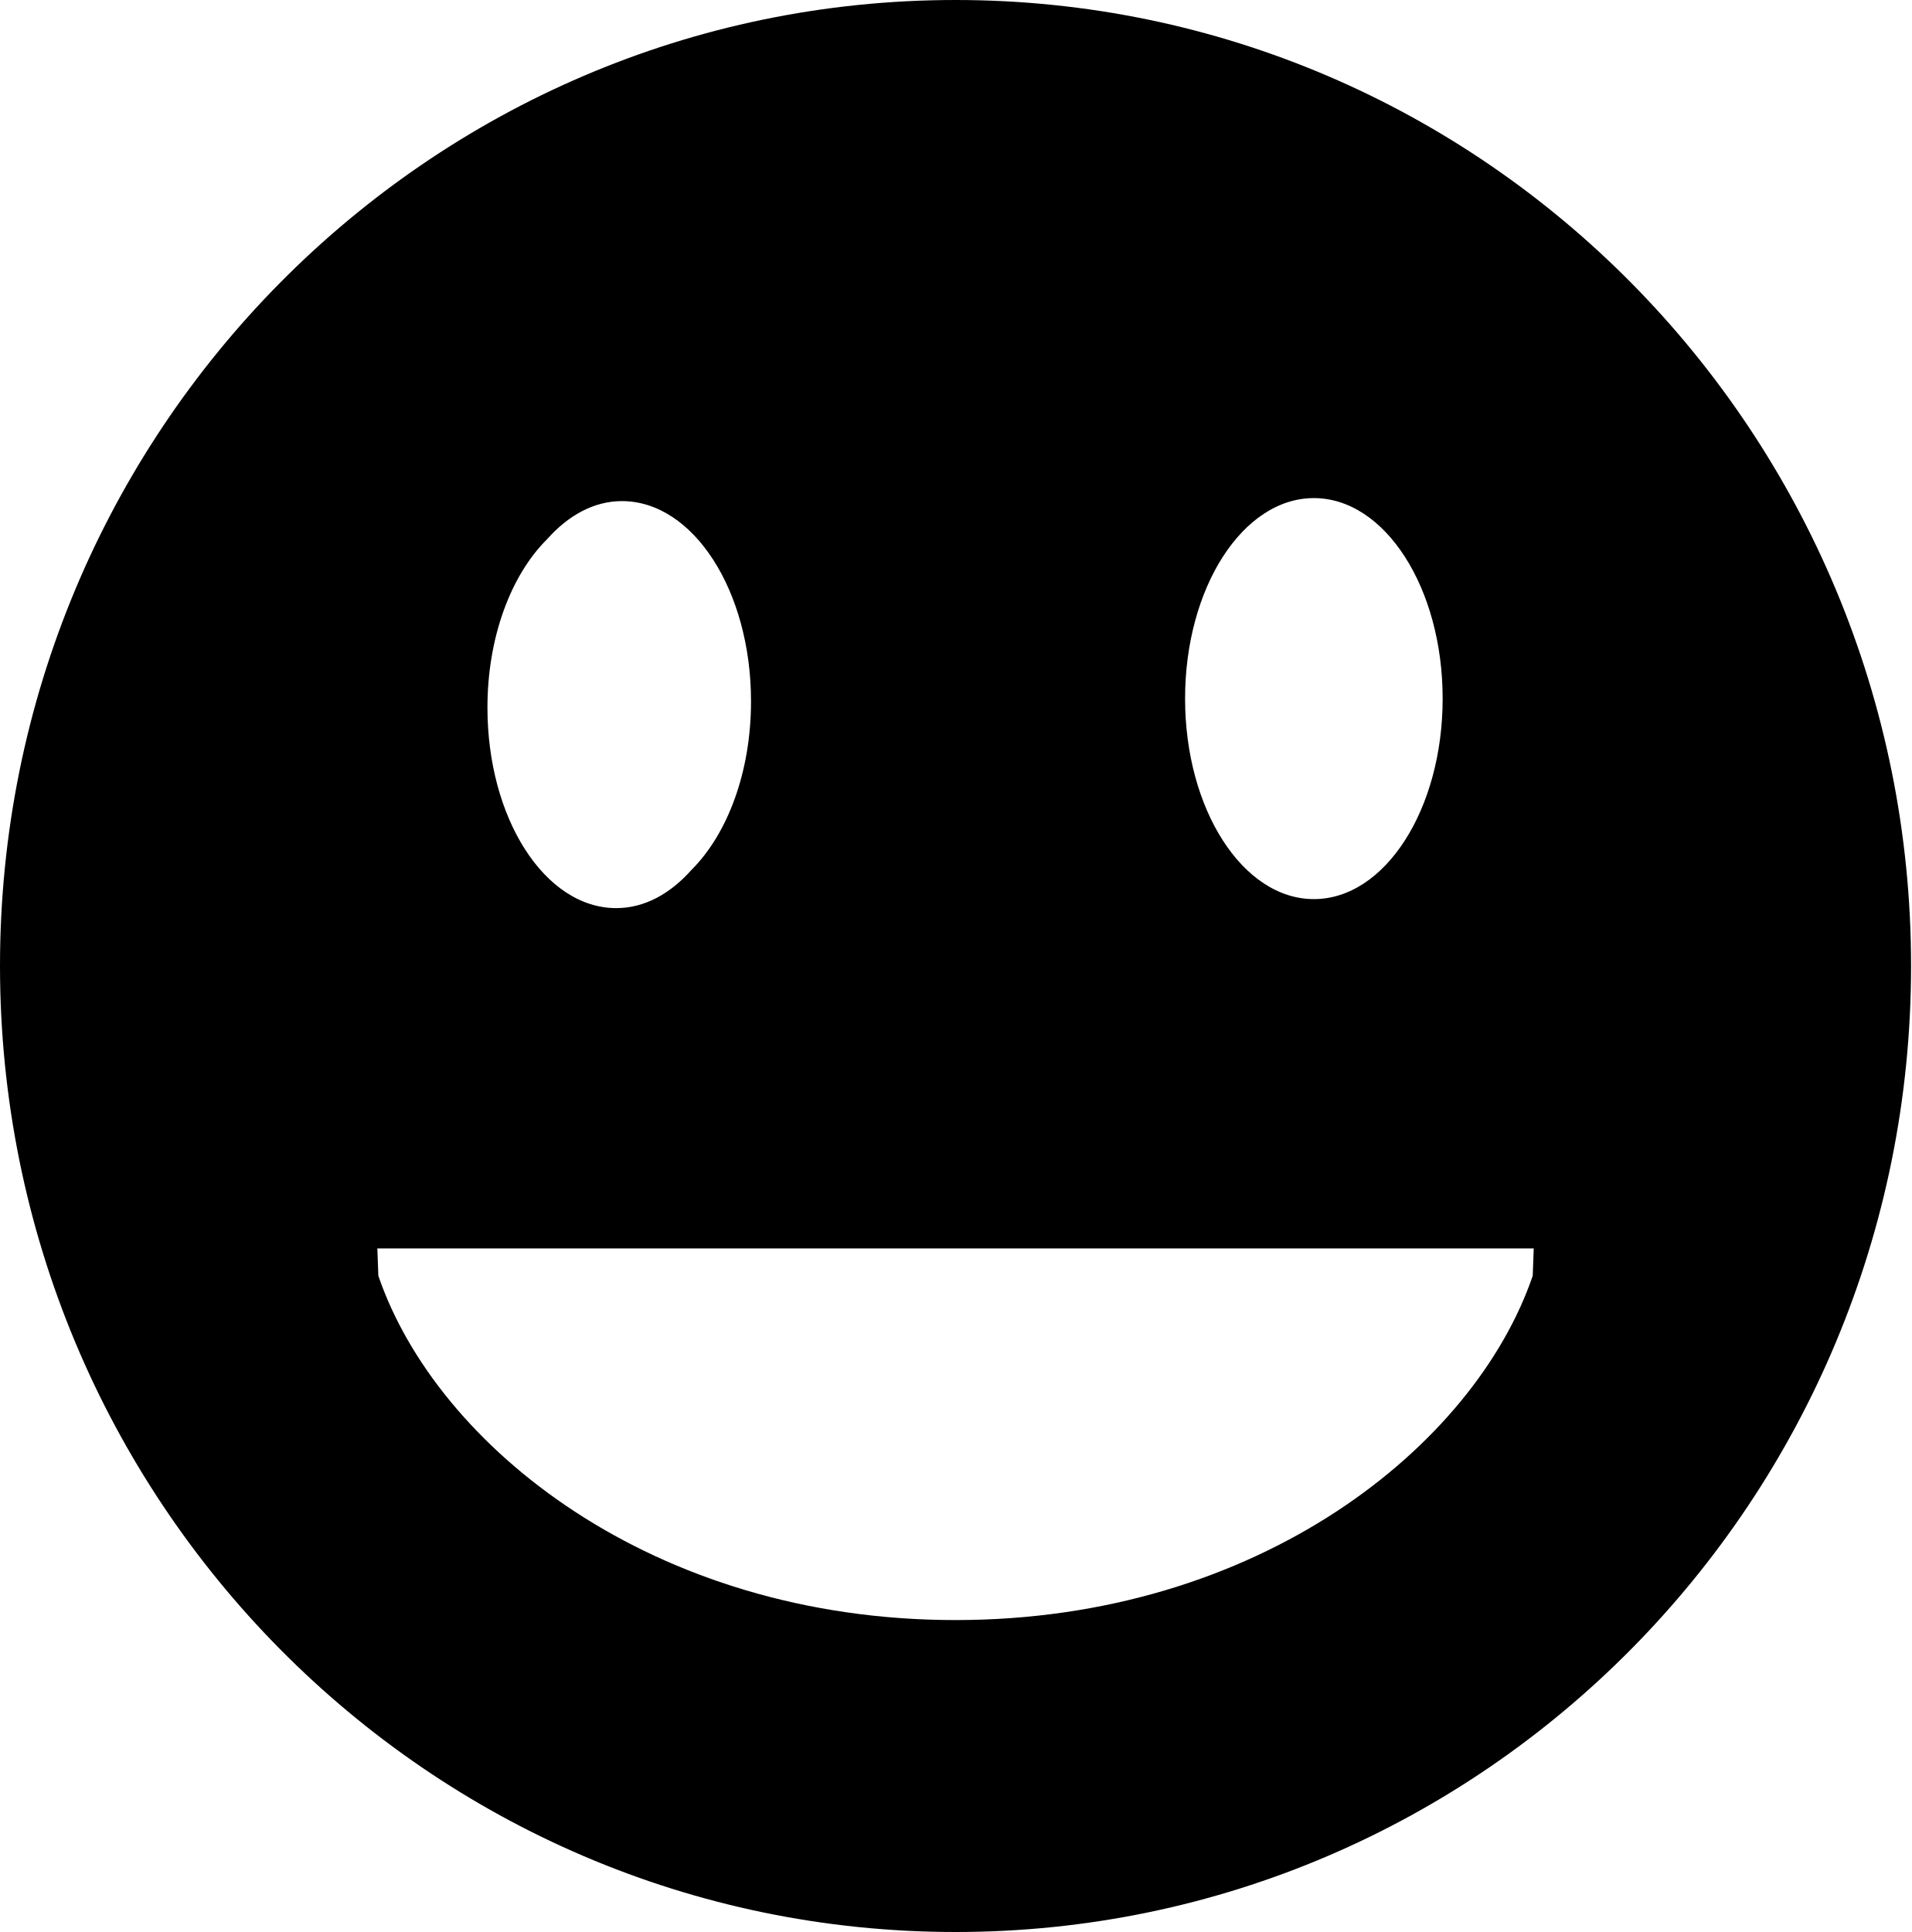
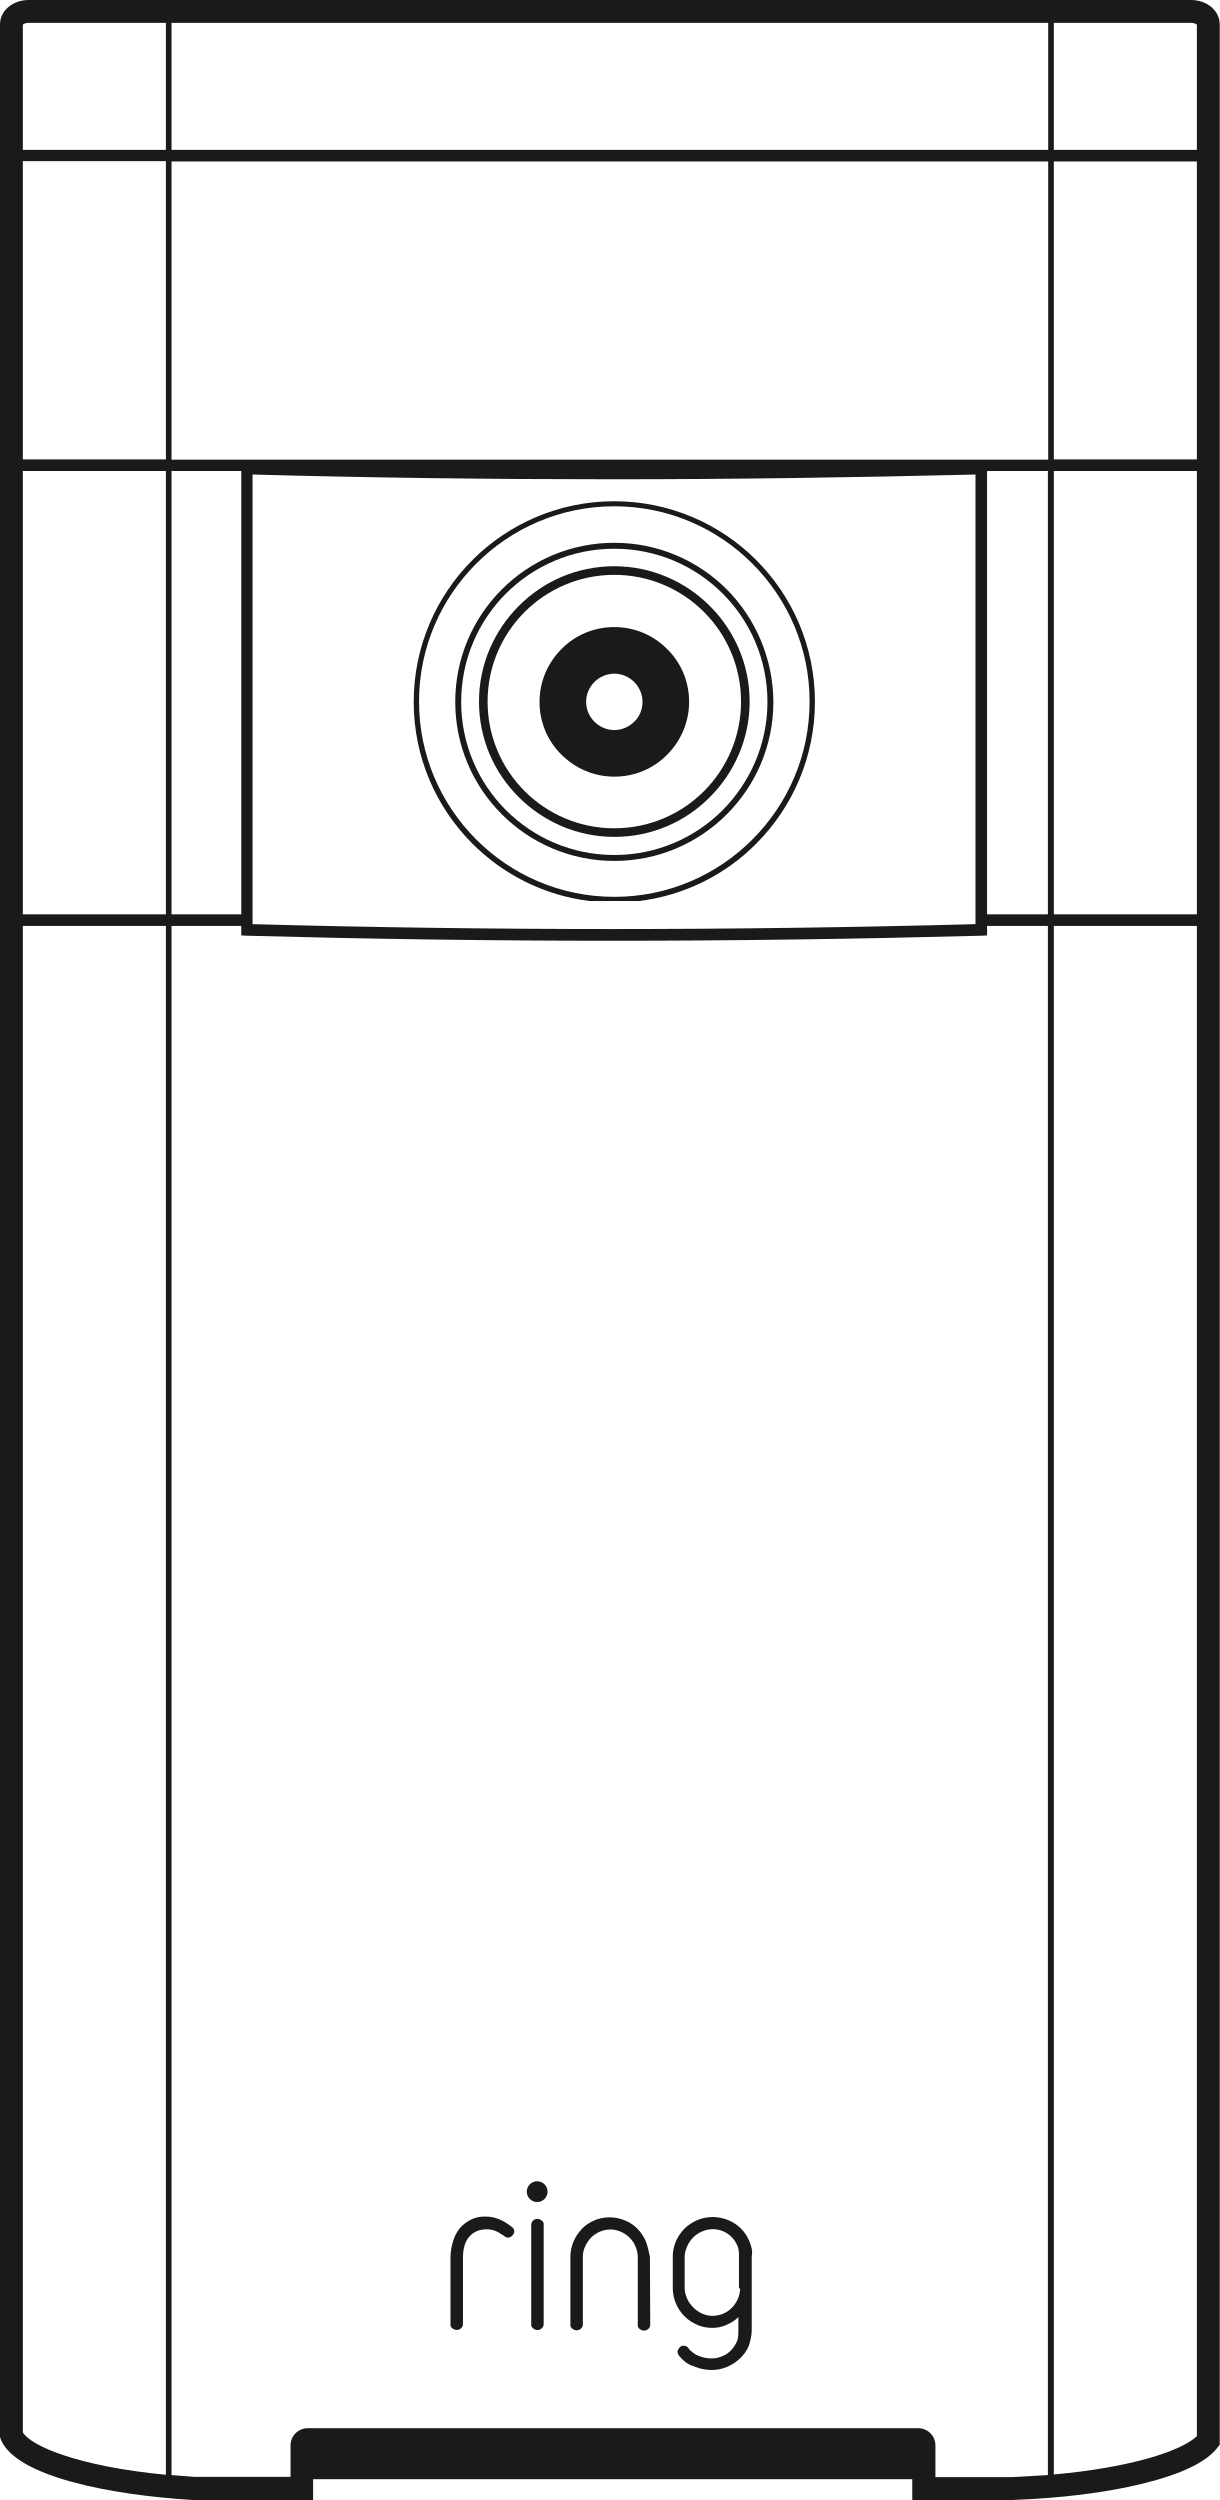
- <svg xmlns="http://www.w3.org/2000/svg" version="1.1" id="Layer_1" x="0px" y="0px" viewBox="19.6 29.9 572.9 579.1" enable-background="new 19.6 29.9 572.9 579.1" xml:space="preserve">
+ <svg xmlns="http://www.w3.org/2000/svg" version="1.1" id="Layer_1" x="0px" y="0px" viewBox="0 0 411 842.4" style="enable-background:new 0 0 411 842.4;" xml:space="preserve">
+   <style type="text/css">
+ 	.st0{fill:#1A1A18;}
+ </style>
  <g>
-     <path d="M306,29.9c-158.2,0-286.4,129.7-286.4,289.5c0,159.9,128.2,289.6,286.4,289.6c158.2,0,286.4-129.6,286.4-289.6   C592.4,159.6,464.3,29.9,306,29.9z M413.4,179.2c21.3,0,38.6,26.9,38.6,60.1s-17.3,60.1-38.6,60.1c-21.3,0-38.6-26.9-38.6-60.1   S392.1,179.2,413.4,179.2z M183.6,191.5c6.3-7.1,14-11.4,22.4-11.4c21.4,0,38.7,26.9,38.7,60c0,21.3-7.1,39.8-17.8,50.5   c-6.4,7.2-14.1,11.5-22.6,11.5c-21.4,0-38.6-26.9-38.6-60.1C165.7,220.8,172.8,202.2,183.6,191.5z M479,412.3   c-17.4,51-82.1,103.2-173,103.2c-90.9,0-155.6-52.2-173-103.2c-0.1-2.3-0.2-5.1-0.3-8.2h346.6C479.2,407.2,479.1,410,479,412.3z" />
+     <path class="st0" d="M401.3,0H9.7C4.3,0,0,3.6,0,8.2l0,812.9l0.2,0.7c4.8,12.6,36.6,18.9,64.8,20.6l40.5,0v-7h201.9v7H341l0.1,0   c16.5-0.6,31.7-2.5,43.9-5.5c13-3.2,21.4-7.2,25.2-12.1l0.8-1V8.2C411,3.6,406.7,0,401.3,0z M353.2,54.4v100.5h-20.5v0H81.3v0H57.8   V54.4H353.2z M57.8,50.5V7.7h295.4v42.8H57.8z M403.3,154.8h-48.2V54.4h48.2V154.8z M55.9,154.8H7.7l0-100.5h48.2V154.8z    M55.9,158.7v149.4H7.7l0-149.4H55.9z M57.8,158.7h23.5v149.4H57.8V158.7z M85.2,159.9c39.9,1.1,80.4,1.6,121,1.6   c40.7,0,81.6-0.6,122.5-1.6v151.5c-81.8,2.2-163.7,2.2-243.6,0V159.9z M332.6,158.7h20.5v149.4h-20.5V158.7z M355.1,158.7h48.2   v149.4h-48.2V158.7z M403.3,8.3v42.2h-48.2V7.7h46.2C402.4,7.7,403.1,8.1,403.3,8.3z M9.7,7.7h46.2v42.8H7.7V8.3   C7.9,8.1,8.6,7.7,9.7,7.7z M7.7,819.6l0-507.6h48.2v521.9C26.4,831.1,10.4,824.2,7.7,819.6z M340.9,834.7h-25.7V824   c0-3.2-2.6-5.8-5.8-5.8H103.7c-3.2,0-5.8,2.6-5.8,5.8v10.6H65.4c-2.6-0.2-5.2-0.4-7.6-0.6V312h23.5v3.2l1.9,0.1   c40.6,1.1,81.7,1.7,123,1.7c41.3,0,83-0.6,124.5-1.7l1.9-0.1V312h20.5v522C349.2,834.2,345.1,834.5,340.9,834.7z M355.1,833.8V312   h48.2v508.9C397.9,826,380.7,831.5,355.1,833.8z" />
+     <circle class="st0" cx="181" cy="738.5" r="3.5" />
+     <path class="st0" d="M168.2,747.8c-1.4-0.6-3-0.9-4.5-0.9c-1.7-0.1-3.6,0.3-5.2,1.1c-1.4,0.8-2.7,1.7-3.7,3   c-1.1,1.4-1.7,2.8-2.2,4.4c-0.5,1.7-0.8,3.6-0.8,5.4v22.3c-0.1,0.6,0.2,1.2,0.7,1.5c0.4,0.3,0.9,0.5,1.4,0.5c0.5,0,1-0.2,1.4-0.5   c0.5-0.4,0.7-1,0.7-1.5v-22.3c0-3.1,0.7-5.5,2.1-7.1c1.4-1.6,3.3-2.5,5.8-2.5c1.9-0.1,3.8,0.7,5.3,1.8c0.1,0.1,0.1,0.1,0.2,0.1   c0.1,0.1,0.1,0.1,0.2,0.1l0.1,0.1c0.4,0.4,0.9,0.6,1.4,0.7c0.6,0,1.1-0.2,1.5-0.7c0.4-0.4,0.7-0.9,0.7-1.4c0-0.6-0.3-1.1-0.7-1.4   C171,749.2,169.6,748.4,168.2,747.8z" />
+     <path class="st0" d="M179.7,748.2c-0.5,0.4-0.7,1-0.7,1.5v33.4c-0.1,0.6,0.2,1.2,0.7,1.5c0.8,0.7,2,0.7,2.8,0   c0.5-0.4,0.7-1,0.7-1.5v-33.4c0.1-0.6-0.2-1.2-0.7-1.5C181.6,747.5,180.4,747.5,179.7,748.2z" />
+     <path class="st0" d="M217.6,755.2c-1.4-3.2-3.9-5.8-7-7c-3.4-1.4-7.1-1.4-10.4,0c-1.5,0.7-3,1.6-4.1,2.8s-2.2,2.7-2.8,4.2   c-0.7,1.6-1.1,3.4-1.1,5.2v22.8c-0.1,0.6,0.2,1.2,0.7,1.5c0.8,0.7,2,0.7,2.8,0c0.5-0.4,0.7-1,0.7-1.5v-22.7c0-1.3,0.2-2.4,0.8-3.6   c1-2.2,2.7-4,4.9-4.9c2.3-1,4.8-1,7.1,0c2.2,1,4,2.7,4.9,4.9c0.5,1.2,0.8,2.3,0.8,3.6v22.8c-0.1,0.6,0.2,1.2,0.7,1.5   c0.8,0.7,2,0.7,2.8,0c0.5-0.4,0.7-1,0.7-1.5l-0.1-22.8C218.6,758.5,218.2,756.7,217.6,755.2z" />
+     <path class="st0" d="M245.4,748.1c-3.4-1.4-7.1-1.4-10.5,0c-1.5,0.7-3,1.6-4.2,2.8c-1.2,1.2-2.2,2.7-2.9,4.2   c-0.7,1.6-1.1,3.4-1.1,5.2v10.8c0,1.7,0.4,3.6,1.1,5.2c1.4,3.2,3.9,5.7,7,7c1.6,0.8,3.5,1.1,5.2,1.1s3.2-0.3,4.8-1   c1.5-0.7,3-1.5,4-2.7v4.7c0,1.3,0,2.4-0.5,3.6c-1,2.2-2.6,4-4.8,4.9c-1.2,0.5-2.3,0.8-3.6,0.8c-1.4,0-2.7-0.2-4-0.7   c-1.4-0.4-2.4-1.2-3.4-2.1l-0.3-0.3c-0.1-0.1-0.1-0.1-0.1-0.2c-0.2-0.3-0.5-0.6-0.8-0.8c-0.3-0.1-0.6-0.2-0.9-0.2   c-0.5,0-1.1,0.2-1.4,0.6s-0.7,0.9-0.7,1.4c0,0.4,0.1,0.9,0.4,1.2c0.6,0.9,1.4,1.6,2.1,2.2c0.9,0.7,1.8,1.2,2.9,1.5   c1,0.4,2,0.8,3.2,1c1,0.2,2,0.3,3,0.3c1.7,0,3.6-0.4,5.2-1.1c3.2-1.4,5.9-3.9,7.2-7c0.5-1.6,1-3.4,1-5.2v-25.1   c0.4-1.8-0.2-3.6-0.9-5.2C251.2,752,248.6,749.4,245.4,748.1z M248.6,774.7c-1,2.2-2.7,4-4.9,4.9c-2.3,1-4.8,1-7.1,0   c-1.1-0.5-2.1-1.2-2.9-2c-0.9-0.9-1.6-1.8-2.1-2.9c-0.5-1.2-0.9-2.3-0.9-3.6v-10.7c0-1.3,0.4-2.4,0.9-3.6c1-2.2,2.8-4,5-4.9   c2.3-1,4.9-1,7.2,0c2.2,1,3.8,2.7,4.7,4.9c0.5,1.2,0.5,2.3,0.5,3.6l0,10.7h0.4C249.4,772.1,249.1,773.6,248.6,774.7z" />
+     <path class="st0" d="M254.8,284.3c12.2-12.2,19.8-29.2,19.8-47.8c0-18.7-7.6-35.6-19.8-47.8c-12.2-12.2-29.2-19.8-47.8-19.8   c-18.7,0-35.6,7.6-47.8,19.8c-12.2,12.2-19.8,29.2-19.8,47.8c0,18.7,7.6,35.6,19.8,47.8c10.4,10.4,24.1,17.4,39.4,19.3h16.8   C230.7,301.7,244.5,294.7,254.8,284.3z M160.5,282.9c-11.9-11.9-19.3-28.3-19.3-46.5c0-18.2,7.4-34.6,19.3-46.5   c11.9-11.9,28.3-19.3,46.5-19.3c18.2,0,34.6,7.4,46.5,19.3c11.9,11.9,19.3,28.3,19.3,46.5c0,18.2-7.4,34.6-19.3,46.5   c-11.9,11.9-28.3,19.3-46.5,19.3C188.8,302.2,172.4,294.8,160.5,282.9z" />
+     <path class="st0" d="M244.9,198.6c-9.7-9.7-23.1-15.7-37.9-15.7c-14.8,0-28.2,6-37.9,15.7c-9.7,9.7-15.7,23.1-15.7,37.9   c0,14.8,6,28.2,15.7,37.9c9.7,9.7,23.1,15.7,37.9,15.7c14.8,0,28.2-6,37.9-15.7c9.7-9.7,15.7-23.1,15.7-37.9   C260.5,221.7,254.5,208.3,244.9,198.6z M243.5,273c-9.3,9.3-22.2,15.1-36.5,15.1c-14.3,0-27.2-5.8-36.5-15.1   c-9.3-9.3-15.1-22.2-15.1-36.5c0-14.3,5.8-27.2,15.1-36.5c9.3-9.3,22.2-15.1,36.5-15.1c14.3,0,27.2,5.8,36.5,15.1   c9.3,9.3,15.1,22.2,15.1,36.5C258.6,250.7,252.8,263.6,243.5,273z" />
+     <path class="st0" d="M239.2,204.2c-8.2-8.2-19.6-13.4-32.2-13.4c-12.6,0-24,5.1-32.2,13.4c-8.2,8.2-13.4,19.6-13.4,32.2   c0,12.6,5.1,24,13.4,32.2c8.2,8.2,19.6,13.4,32.2,13.4c12.6,0,24-5.1,32.2-13.4c8.2-8.2,13.4-19.6,13.4-32.2   C252.6,223.9,247.5,212.5,239.2,204.2z M237.2,266.6c-7.7,7.7-18.4,12.5-30.2,12.5c-11.8,0-22.5-4.8-30.2-12.5   c-7.7-7.7-12.5-18.4-12.5-30.2s4.8-22.5,12.5-30.2c7.7-7.7,18.4-12.5,30.2-12.5c11.8,0,22.5,4.8,30.2,12.5   c7.7,7.7,12.5,18.4,12.5,30.2C249.7,248.2,244.9,258.9,237.2,266.6z" />
+     <path class="st0" d="M207,211.3c-7,0-13.3,2.8-17.8,7.4c-4.6,4.6-7.4,10.9-7.4,17.8c0,7,2.8,13.3,7.4,17.8   c4.6,4.6,10.9,7.4,17.8,7.4c7,0,13.3-2.8,17.8-7.4c4.6-4.6,7.4-10.9,7.4-17.8c0-7-2.8-13.3-7.4-17.8   C220.2,214.1,214,211.3,207,211.3z M213.7,243.2c-1.7,1.7-4.1,2.8-6.7,2.8s-5-1.1-6.7-2.8c-1.7-1.7-2.8-4.1-2.8-6.7   c0-2.6,1.1-5,2.8-6.7s4.1-2.8,6.7-2.8s5,1.1,6.7,2.8s2.8,4.1,2.8,6.7C216.5,239.1,215.5,241.5,213.7,243.2z" />
  </g>
</svg>
